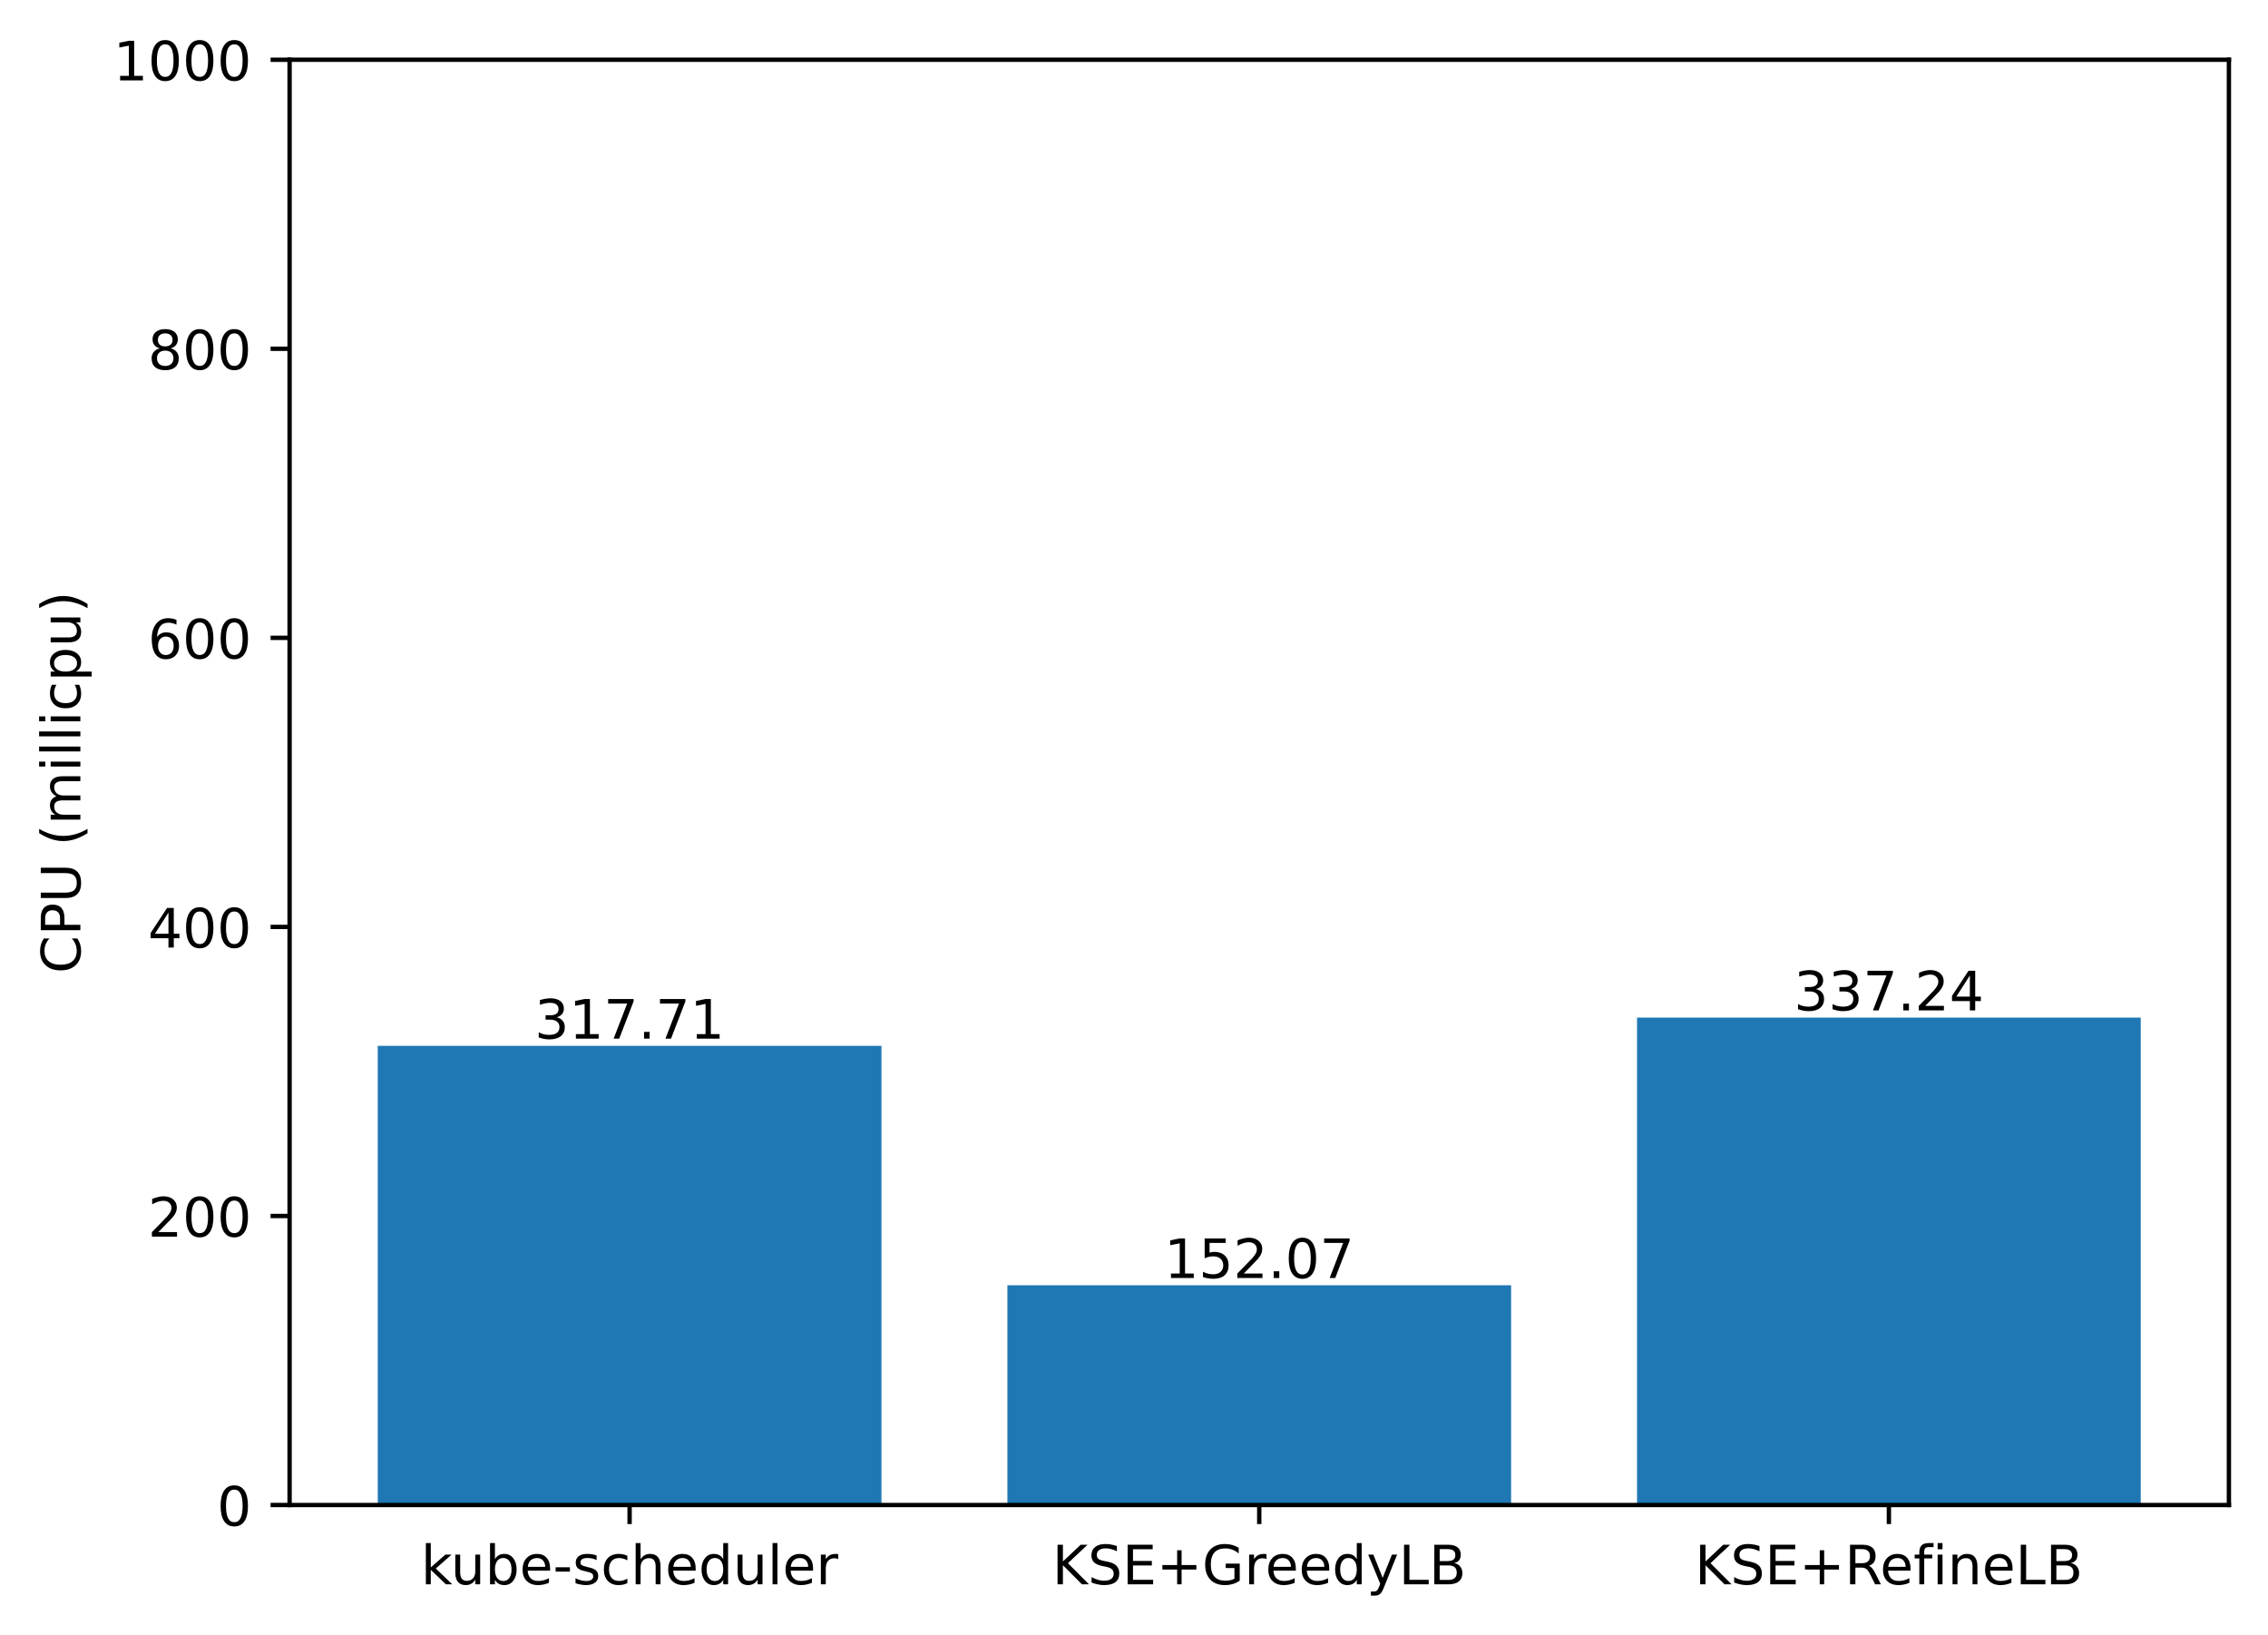
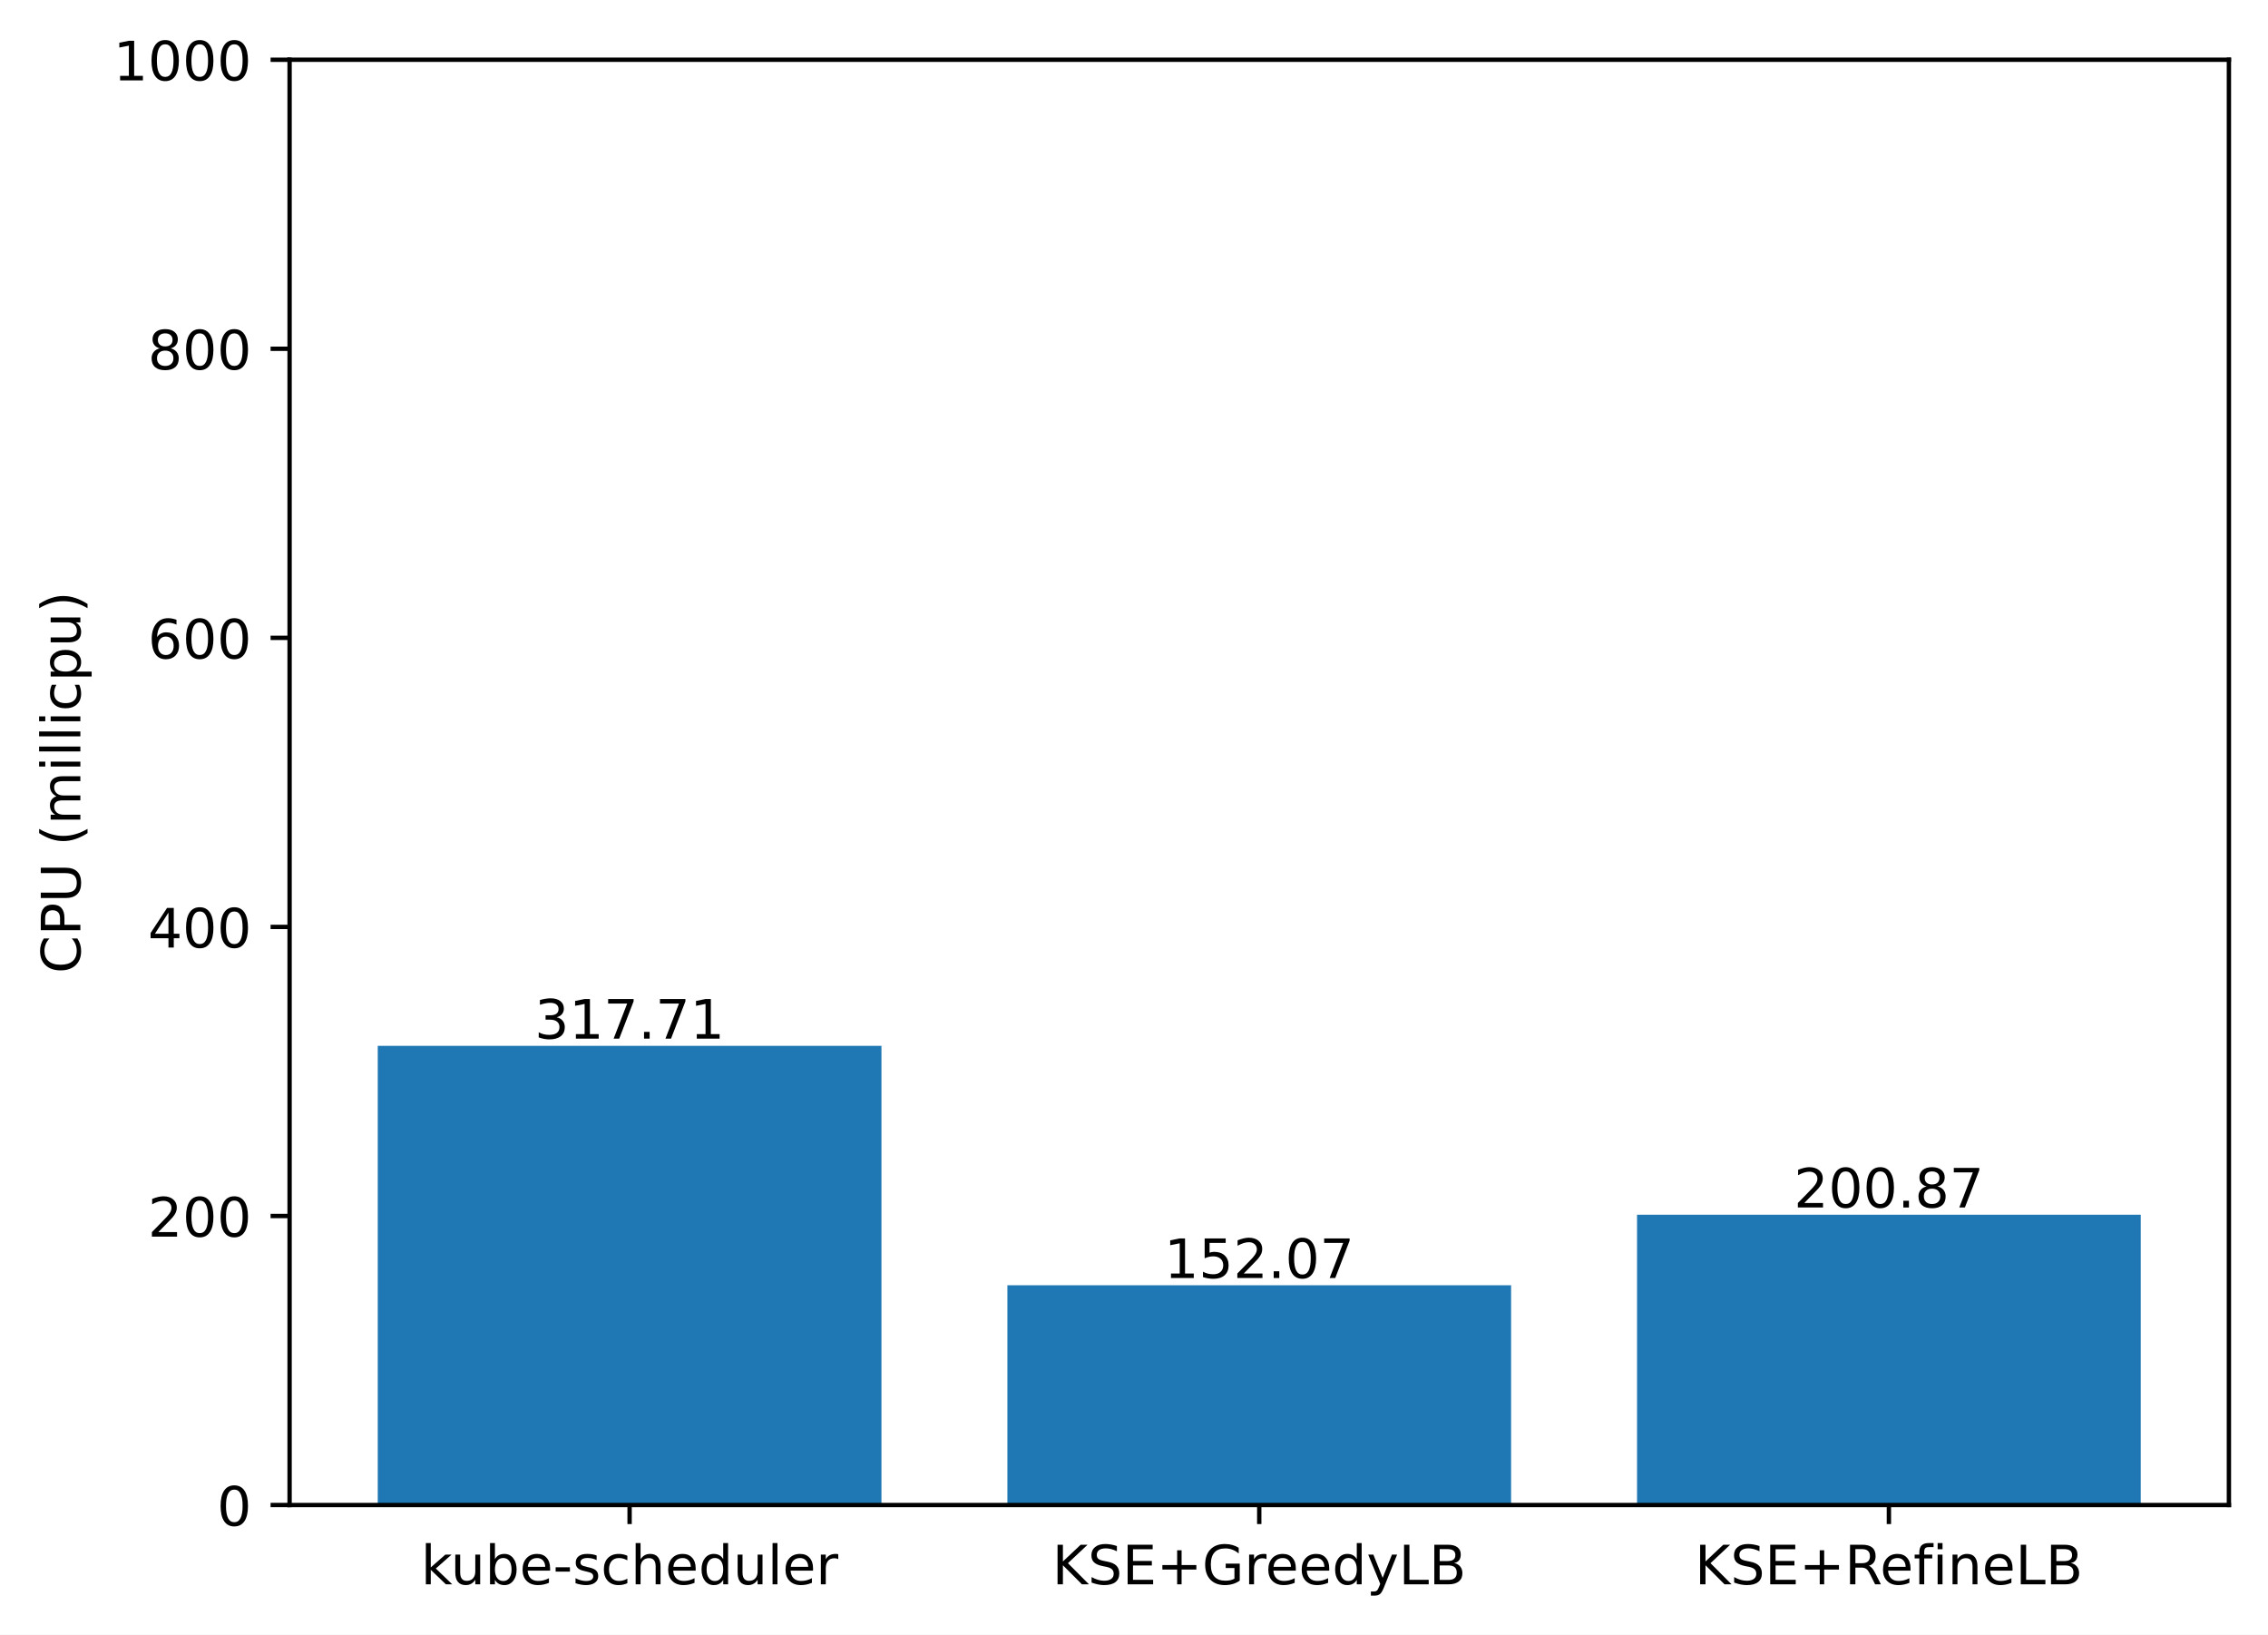
<svg xmlns="http://www.w3.org/2000/svg" xmlns:xlink="http://www.w3.org/1999/xlink" width="417.648pt" height="300.989pt" viewBox="0 0 417.648 300.989" version="1.1">
  <defs>
    <style type="text/css">*{stroke-linejoin: round; stroke-linecap: butt}</style>
  </defs>
  <g id="figure_1">
    <g id="patch_1">
      <path d="M 0 300.989  L 417.648 300.989  L 417.648 0  L 0 0  z " style="fill: #ffffff" />
    </g>
    <g id="axes_1">
      <g id="patch_2">
        <path d="M 53.328 277.111  L 410.448 277.111  L 410.448 10.999  L 53.328 10.999  z " style="fill: #ffffff" />
      </g>
      <g id="patch_3">
-         <path d="M 69.561 277.111  L 162.319 277.111  L 162.319 192.565  L 69.561 192.565  z " clip-path="url(#p41189b9360)" style="fill: #1f77b4" />
+         <path d="M 69.561 277.111  L 162.319 277.111  L 162.319 192.565  L 69.561 192.565  z " clip-path="url(#p4cd2bba899)" style="fill: #1f77b4" />
      </g>
      <g id="patch_4">
-         <path d="M 185.509 277.111  L 278.267 277.111  L 278.267 236.644  L 185.509 236.644  z " clip-path="url(#p41189b9360)" style="fill: #1f77b4" />
+         <path d="M 185.509 277.111  L 278.267 277.111  L 278.267 236.644  L 185.509 236.644  z " clip-path="url(#p4cd2bba899)" style="fill: #1f77b4" />
      </g>
      <g id="patch_5">
-         <path d="M 301.457 277.111  L 394.215 277.111  L 394.215 187.368  L 301.457 187.368  z " clip-path="url(#p41189b9360)" style="fill: #1f77b4" />
+         <path d="M 301.457 277.111  L 394.215 277.111  L 394.215 223.657  L 301.457 223.657  z " clip-path="url(#p4cd2bba899)" style="fill: #1f77b4" />
      </g>
      <g id="matplotlib.axis_1">
        <g id="xtick_1">
          <g id="line2d_1">
            <defs>
-               <path id="m13f84d84fb" d="M 0 0  L 0 3.5  " style="stroke: #000000; stroke-width: 0.8" />
+               <path id="mb3859afbd6" d="M 0 0  L 0 3.5  " style="stroke: #000000; stroke-width: 0.8" />
            </defs>
            <g>
-               <use xlink:href="#m13f84d84fb" x="115.94" y="277.111" style="stroke: #000000; stroke-width: 0.8" />
+               <use xlink:href="#mb3859afbd6" x="115.94" y="277.111" style="stroke: #000000; stroke-width: 0.8" />
            </g>
          </g>
          <g id="text_1">
            <g transform="translate(77.51429 291.7097)scale(0.1 -0.1)">
              <defs>
                <path id="DejaVuSans-6b" d="M 581 4863  L 1159 4863  L 1159 1991  L 2875 3500  L 3609 3500  L 1753 1863  L 3688 0  L 2938 0  L 1159 1709  L 1159 0  L 581 0  L 581 4863  z " transform="scale(0.015625)" />
                <path id="DejaVuSans-75" d="M 544 1381  L 544 3500  L 1119 3500  L 1119 1403  Q 1119 906 1312 657  Q 1506 409 1894 409  Q 2359 409 2629 706  Q 2900 1003 2900 1516  L 2900 3500  L 3475 3500  L 3475 0  L 2900 0  L 2900 538  Q 2691 219 2414 64  Q 2138 -91 1772 -91  Q 1169 -91 856 284  Q 544 659 544 1381  z M 1991 3584  L 1991 3584  z " transform="scale(0.015625)" />
                <path id="DejaVuSans-62" d="M 3116 1747  Q 3116 2381 2855 2742  Q 2594 3103 2138 3103  Q 1681 3103 1420 2742  Q 1159 2381 1159 1747  Q 1159 1113 1420 752  Q 1681 391 2138 391  Q 2594 391 2855 752  Q 3116 1113 3116 1747  z M 1159 2969  Q 1341 3281 1617 3432  Q 1894 3584 2278 3584  Q 2916 3584 3314 3078  Q 3713 2572 3713 1747  Q 3713 922 3314 415  Q 2916 -91 2278 -91  Q 1894 -91 1617 61  Q 1341 213 1159 525  L 1159 0  L 581 0  L 581 4863  L 1159 4863  L 1159 2969  z " transform="scale(0.015625)" />
                <path id="DejaVuSans-65" d="M 3597 1894  L 3597 1613  L 953 1613  Q 991 1019 1311 708  Q 1631 397 2203 397  Q 2534 397 2845 478  Q 3156 559 3463 722  L 3463 178  Q 3153 47 2828 -22  Q 2503 -91 2169 -91  Q 1331 -91 842 396  Q 353 884 353 1716  Q 353 2575 817 3079  Q 1281 3584 2069 3584  Q 2775 3584 3186 3129  Q 3597 2675 3597 1894  z M 3022 2063  Q 3016 2534 2758 2815  Q 2500 3097 2075 3097  Q 1594 3097 1305 2825  Q 1016 2553 972 2059  L 3022 2063  z " transform="scale(0.015625)" />
                <path id="DejaVuSans-2d" d="M 313 2009  L 1997 2009  L 1997 1497  L 313 1497  L 313 2009  z " transform="scale(0.015625)" />
                <path id="DejaVuSans-73" d="M 2834 3397  L 2834 2853  Q 2591 2978 2328 3040  Q 2066 3103 1784 3103  Q 1356 3103 1142 2972  Q 928 2841 928 2578  Q 928 2378 1081 2264  Q 1234 2150 1697 2047  L 1894 2003  Q 2506 1872 2764 1633  Q 3022 1394 3022 966  Q 3022 478 2636 193  Q 2250 -91 1575 -91  Q 1294 -91 989 -36  Q 684 19 347 128  L 347 722  Q 666 556 975 473  Q 1284 391 1588 391  Q 1994 391 2212 530  Q 2431 669 2431 922  Q 2431 1156 2273 1281  Q 2116 1406 1581 1522  L 1381 1569  Q 847 1681 609 1914  Q 372 2147 372 2553  Q 372 3047 722 3315  Q 1072 3584 1716 3584  Q 2034 3584 2315 3537  Q 2597 3491 2834 3397  z " transform="scale(0.015625)" />
                <path id="DejaVuSans-63" d="M 3122 3366  L 3122 2828  Q 2878 2963 2633 3030  Q 2388 3097 2138 3097  Q 1578 3097 1268 2742  Q 959 2388 959 1747  Q 959 1106 1268 751  Q 1578 397 2138 397  Q 2388 397 2633 464  Q 2878 531 3122 666  L 3122 134  Q 2881 22 2623 -34  Q 2366 -91 2075 -91  Q 1284 -91 818 406  Q 353 903 353 1747  Q 353 2603 823 3093  Q 1294 3584 2113 3584  Q 2378 3584 2631 3529  Q 2884 3475 3122 3366  z " transform="scale(0.015625)" />
                <path id="DejaVuSans-68" d="M 3513 2113  L 3513 0  L 2938 0  L 2938 2094  Q 2938 2591 2744 2837  Q 2550 3084 2163 3084  Q 1697 3084 1428 2787  Q 1159 2491 1159 1978  L 1159 0  L 581 0  L 581 4863  L 1159 4863  L 1159 2956  Q 1366 3272 1645 3428  Q 1925 3584 2291 3584  Q 2894 3584 3203 3211  Q 3513 2838 3513 2113  z " transform="scale(0.015625)" />
                <path id="DejaVuSans-64" d="M 2906 2969  L 2906 4863  L 3481 4863  L 3481 0  L 2906 0  L 2906 525  Q 2725 213 2448 61  Q 2172 -91 1784 -91  Q 1150 -91 751 415  Q 353 922 353 1747  Q 353 2572 751 3078  Q 1150 3584 1784 3584  Q 2172 3584 2448 3432  Q 2725 3281 2906 2969  z M 947 1747  Q 947 1113 1208 752  Q 1469 391 1925 391  Q 2381 391 2643 752  Q 2906 1113 2906 1747  Q 2906 2381 2643 2742  Q 2381 3103 1925 3103  Q 1469 3103 1208 2742  Q 947 2381 947 1747  z " transform="scale(0.015625)" />
                <path id="DejaVuSans-6c" d="M 603 4863  L 1178 4863  L 1178 0  L 603 0  L 603 4863  z " transform="scale(0.015625)" />
                <path id="DejaVuSans-72" d="M 2631 2963  Q 2534 3019 2420 3045  Q 2306 3072 2169 3072  Q 1681 3072 1420 2755  Q 1159 2438 1159 1844  L 1159 0  L 581 0  L 581 3500  L 1159 3500  L 1159 2956  Q 1341 3275 1631 3429  Q 1922 3584 2338 3584  Q 2397 3584 2469 3576  Q 2541 3569 2628 3553  L 2631 2963  z " transform="scale(0.015625)" />
              </defs>
              <use xlink:href="#DejaVuSans-6b" />
              <use xlink:href="#DejaVuSans-75" x="54.785" />
              <use xlink:href="#DejaVuSans-62" x="118.164" />
              <use xlink:href="#DejaVuSans-65" x="181.641" />
              <use xlink:href="#DejaVuSans-2d" x="243.164" />
              <use xlink:href="#DejaVuSans-73" x="279.248" />
              <use xlink:href="#DejaVuSans-63" x="331.348" />
              <use xlink:href="#DejaVuSans-68" x="386.328" />
              <use xlink:href="#DejaVuSans-65" x="449.707" />
              <use xlink:href="#DejaVuSans-64" x="511.23" />
              <use xlink:href="#DejaVuSans-75" x="574.707" />
              <use xlink:href="#DejaVuSans-6c" x="638.086" />
              <use xlink:href="#DejaVuSans-65" x="665.869" />
              <use xlink:href="#DejaVuSans-72" x="727.393" />
            </g>
          </g>
        </g>
        <g id="xtick_2">
          <g id="line2d_2">
            <g>
-               <use xlink:href="#m13f84d84fb" x="231.888" y="277.111" style="stroke: #000000; stroke-width: 0.8" />
+               <use xlink:href="#mb3859afbd6" x="231.888" y="277.111" style="stroke: #000000; stroke-width: 0.8" />
            </g>
          </g>
          <g id="text_2">
            <g transform="translate(193.7655 291.7097)scale(0.1 -0.1)">
              <defs>
                <path id="DejaVuSans-4b" d="M 628 4666  L 1259 4666  L 1259 2694  L 3353 4666  L 4166 4666  L 1850 2491  L 4331 0  L 3500 0  L 1259 2247  L 1259 0  L 628 0  L 628 4666  z " transform="scale(0.015625)" />
                <path id="DejaVuSans-53" d="M 3425 4513  L 3425 3897  Q 3066 4069 2747 4153  Q 2428 4238 2131 4238  Q 1616 4238 1336 4038  Q 1056 3838 1056 3469  Q 1056 3159 1242 3001  Q 1428 2844 1947 2747  L 2328 2669  Q 3034 2534 3370 2195  Q 3706 1856 3706 1288  Q 3706 609 3251 259  Q 2797 -91 1919 -91  Q 1588 -91 1214 -16  Q 841 59 441 206  L 441 856  Q 825 641 1194 531  Q 1563 422 1919 422  Q 2459 422 2753 634  Q 3047 847 3047 1241  Q 3047 1584 2836 1778  Q 2625 1972 2144 2069  L 1759 2144  Q 1053 2284 737 2584  Q 422 2884 422 3419  Q 422 4038 858 4394  Q 1294 4750 2059 4750  Q 2388 4750 2728 4690  Q 3069 4631 3425 4513  z " transform="scale(0.015625)" />
                <path id="DejaVuSans-45" d="M 628 4666  L 3578 4666  L 3578 4134  L 1259 4134  L 1259 2753  L 3481 2753  L 3481 2222  L 1259 2222  L 1259 531  L 3634 531  L 3634 0  L 628 0  L 628 4666  z " transform="scale(0.015625)" />
                <path id="DejaVuSans-2b" d="M 2944 4013  L 2944 2272  L 4684 2272  L 4684 1741  L 2944 1741  L 2944 0  L 2419 0  L 2419 1741  L 678 1741  L 678 2272  L 2419 2272  L 2419 4013  L 2944 4013  z " transform="scale(0.015625)" />
                <path id="DejaVuSans-47" d="M 3809 666  L 3809 1919  L 2778 1919  L 2778 2438  L 4434 2438  L 4434 434  Q 4069 175 3628 42  Q 3188 -91 2688 -91  Q 1594 -91 976 548  Q 359 1188 359 2328  Q 359 3472 976 4111  Q 1594 4750 2688 4750  Q 3144 4750 3555 4637  Q 3966 4525 4313 4306  L 4313 3634  Q 3963 3931 3569 4081  Q 3175 4231 2741 4231  Q 1884 4231 1454 3753  Q 1025 3275 1025 2328  Q 1025 1384 1454 906  Q 1884 428 2741 428  Q 3075 428 3337 486  Q 3600 544 3809 666  z " transform="scale(0.015625)" />
                <path id="DejaVuSans-79" d="M 2059 -325  Q 1816 -950 1584 -1140  Q 1353 -1331 966 -1331  L 506 -1331  L 506 -850  L 844 -850  Q 1081 -850 1212 -737  Q 1344 -625 1503 -206  L 1606 56  L 191 3500  L 800 3500  L 1894 763  L 2988 3500  L 3597 3500  L 2059 -325  z " transform="scale(0.015625)" />
                <path id="DejaVuSans-4c" d="M 628 4666  L 1259 4666  L 1259 531  L 3531 531  L 3531 0  L 628 0  L 628 4666  z " transform="scale(0.015625)" />
                <path id="DejaVuSans-42" d="M 1259 2228  L 1259 519  L 2272 519  Q 2781 519 3026 730  Q 3272 941 3272 1375  Q 3272 1813 3026 2020  Q 2781 2228 2272 2228  L 1259 2228  z M 1259 4147  L 1259 2741  L 2194 2741  Q 2656 2741 2882 2914  Q 3109 3088 3109 3444  Q 3109 3797 2882 3972  Q 2656 4147 2194 4147  L 1259 4147  z M 628 4666  L 2241 4666  Q 2963 4666 3353 4366  Q 3744 4066 3744 3513  Q 3744 3084 3544 2831  Q 3344 2578 2956 2516  Q 3422 2416 3680 2098  Q 3938 1781 3938 1306  Q 3938 681 3513 340  Q 3088 0 2303 0  L 628 0  L 628 4666  z " transform="scale(0.015625)" />
              </defs>
              <use xlink:href="#DejaVuSans-4b" />
              <use xlink:href="#DejaVuSans-53" x="65.576" />
              <use xlink:href="#DejaVuSans-45" x="129.053" />
              <use xlink:href="#DejaVuSans-2b" x="192.236" />
              <use xlink:href="#DejaVuSans-47" x="276.025" />
              <use xlink:href="#DejaVuSans-72" x="353.516" />
              <use xlink:href="#DejaVuSans-65" x="392.379" />
              <use xlink:href="#DejaVuSans-65" x="453.902" />
              <use xlink:href="#DejaVuSans-64" x="515.426" />
              <use xlink:href="#DejaVuSans-79" x="578.902" />
              <use xlink:href="#DejaVuSans-4c" x="638.082" />
              <use xlink:href="#DejaVuSans-42" x="693.795" />
            </g>
          </g>
        </g>
        <g id="xtick_3">
          <g id="line2d_3">
            <g>
-               <use xlink:href="#m13f84d84fb" x="347.836" y="277.111" style="stroke: #000000; stroke-width: 0.8" />
+               <use xlink:href="#mb3859afbd6" x="347.836" y="277.111" style="stroke: #000000; stroke-width: 0.8" />
            </g>
          </g>
          <g id="text_3">
            <g transform="translate(312.0971 291.7097)scale(0.1 -0.1)">
              <defs>
                <path id="DejaVuSans-52" d="M 2841 2188  Q 3044 2119 3236 1894  Q 3428 1669 3622 1275  L 4263 0  L 3584 0  L 2988 1197  Q 2756 1666 2539 1819  Q 2322 1972 1947 1972  L 1259 1972  L 1259 0  L 628 0  L 628 4666  L 2053 4666  Q 2853 4666 3247 4331  Q 3641 3997 3641 3322  Q 3641 2881 3436 2590  Q 3231 2300 2841 2188  z M 1259 4147  L 1259 2491  L 2053 2491  Q 2509 2491 2742 2702  Q 2975 2913 2975 3322  Q 2975 3731 2742 3939  Q 2509 4147 2053 4147  L 1259 4147  z " transform="scale(0.015625)" />
                <path id="DejaVuSans-66" d="M 2375 4863  L 2375 4384  L 1825 4384  Q 1516 4384 1395 4259  Q 1275 4134 1275 3809  L 1275 3500  L 2222 3500  L 2222 3053  L 1275 3053  L 1275 0  L 697 0  L 697 3053  L 147 3053  L 147 3500  L 697 3500  L 697 3744  Q 697 4328 969 4595  Q 1241 4863 1831 4863  L 2375 4863  z " transform="scale(0.015625)" />
                <path id="DejaVuSans-69" d="M 603 3500  L 1178 3500  L 1178 0  L 603 0  L 603 3500  z M 603 4863  L 1178 4863  L 1178 4134  L 603 4134  L 603 4863  z " transform="scale(0.015625)" />
                <path id="DejaVuSans-6e" d="M 3513 2113  L 3513 0  L 2938 0  L 2938 2094  Q 2938 2591 2744 2837  Q 2550 3084 2163 3084  Q 1697 3084 1428 2787  Q 1159 2491 1159 1978  L 1159 0  L 581 0  L 581 3500  L 1159 3500  L 1159 2956  Q 1366 3272 1645 3428  Q 1925 3584 2291 3584  Q 2894 3584 3203 3211  Q 3513 2838 3513 2113  z " transform="scale(0.015625)" />
              </defs>
              <use xlink:href="#DejaVuSans-4b" />
              <use xlink:href="#DejaVuSans-53" x="65.576" />
              <use xlink:href="#DejaVuSans-45" x="129.053" />
              <use xlink:href="#DejaVuSans-2b" x="192.236" />
              <use xlink:href="#DejaVuSans-52" x="276.025" />
              <use xlink:href="#DejaVuSans-65" x="341.008" />
              <use xlink:href="#DejaVuSans-66" x="402.531" />
              <use xlink:href="#DejaVuSans-69" x="437.736" />
              <use xlink:href="#DejaVuSans-6e" x="465.52" />
              <use xlink:href="#DejaVuSans-65" x="528.898" />
              <use xlink:href="#DejaVuSans-4c" x="590.422" />
              <use xlink:href="#DejaVuSans-42" x="646.135" />
            </g>
          </g>
        </g>
      </g>
      <g id="matplotlib.axis_2">
        <g id="ytick_1">
          <g id="line2d_4">
            <defs>
-               <path id="mde54f257a3" d="M 0 0  L -3.5 0  " style="stroke: #000000; stroke-width: 0.8" />
+               <path id="m4cc76d9416" d="M 0 0  L -3.5 0  " style="stroke: #000000; stroke-width: 0.8" />
            </defs>
            <g>
-               <use xlink:href="#mde54f257a3" x="53.328" y="277.111" style="stroke: #000000; stroke-width: 0.8" />
+               <use xlink:href="#m4cc76d9416" x="53.328" y="277.111" style="stroke: #000000; stroke-width: 0.8" />
            </g>
          </g>
          <g id="text_4">
            <g transform="translate(39.96563 280.9104)scale(0.1 -0.1)">
              <defs>
                <path id="DejaVuSans-30" d="M 2034 4250  Q 1547 4250 1301 3770  Q 1056 3291 1056 2328  Q 1056 1369 1301 889  Q 1547 409 2034 409  Q 2525 409 2770 889  Q 3016 1369 3016 2328  Q 3016 3291 2770 3770  Q 2525 4250 2034 4250  z M 2034 4750  Q 2819 4750 3233 4129  Q 3647 3509 3647 2328  Q 3647 1150 3233 529  Q 2819 -91 2034 -91  Q 1250 -91 836 529  Q 422 1150 422 2328  Q 422 3509 836 4129  Q 1250 4750 2034 4750  z " transform="scale(0.015625)" />
              </defs>
              <use xlink:href="#DejaVuSans-30" />
            </g>
          </g>
        </g>
        <g id="ytick_2">
          <g id="line2d_5">
            <g>
-               <use xlink:href="#mde54f257a3" x="53.328" y="223.889" style="stroke: #000000; stroke-width: 0.8" />
+               <use xlink:href="#m4cc76d9416" x="53.328" y="223.889" style="stroke: #000000; stroke-width: 0.8" />
            </g>
          </g>
          <g id="text_5">
            <g transform="translate(27.24063 227.688)scale(0.1 -0.1)">
              <defs>
                <path id="DejaVuSans-32" d="M 1228 531  L 3431 531  L 3431 0  L 469 0  L 469 531  Q 828 903 1448 1529  Q 2069 2156 2228 2338  Q 2531 2678 2651 2914  Q 2772 3150 2772 3378  Q 2772 3750 2511 3984  Q 2250 4219 1831 4219  Q 1534 4219 1204 4116  Q 875 4013 500 3803  L 500 4441  Q 881 4594 1212 4672  Q 1544 4750 1819 4750  Q 2544 4750 2975 4387  Q 3406 4025 3406 3419  Q 3406 3131 3298 2873  Q 3191 2616 2906 2266  Q 2828 2175 2409 1742  Q 1991 1309 1228 531  z " transform="scale(0.015625)" />
              </defs>
              <use xlink:href="#DejaVuSans-32" />
              <use xlink:href="#DejaVuSans-30" x="63.623" />
              <use xlink:href="#DejaVuSans-30" x="127.246" />
            </g>
          </g>
        </g>
        <g id="ytick_3">
          <g id="line2d_6">
            <g>
-               <use xlink:href="#mde54f257a3" x="53.328" y="170.666" style="stroke: #000000; stroke-width: 0.8" />
+               <use xlink:href="#m4cc76d9416" x="53.328" y="170.666" style="stroke: #000000; stroke-width: 0.8" />
            </g>
          </g>
          <g id="text_6">
            <g transform="translate(27.24063 174.4656)scale(0.1 -0.1)">
              <defs>
                <path id="DejaVuSans-34" d="M 2419 4116  L 825 1625  L 2419 1625  L 2419 4116  z M 2253 4666  L 3047 4666  L 3047 1625  L 3713 1625  L 3713 1100  L 3047 1100  L 3047 0  L 2419 0  L 2419 1100  L 313 1100  L 313 1709  L 2253 4666  z " transform="scale(0.015625)" />
              </defs>
              <use xlink:href="#DejaVuSans-34" />
              <use xlink:href="#DejaVuSans-30" x="63.623" />
              <use xlink:href="#DejaVuSans-30" x="127.246" />
            </g>
          </g>
        </g>
        <g id="ytick_4">
          <g id="line2d_7">
            <g>
-               <use xlink:href="#mde54f257a3" x="53.328" y="117.444" style="stroke: #000000; stroke-width: 0.8" />
+               <use xlink:href="#m4cc76d9416" x="53.328" y="117.444" style="stroke: #000000; stroke-width: 0.8" />
            </g>
          </g>
          <g id="text_7">
            <g transform="translate(27.24063 121.2432)scale(0.1 -0.1)">
              <defs>
                <path id="DejaVuSans-36" d="M 2113 2584  Q 1688 2584 1439 2293  Q 1191 2003 1191 1497  Q 1191 994 1439 701  Q 1688 409 2113 409  Q 2538 409 2786 701  Q 3034 994 3034 1497  Q 3034 2003 2786 2293  Q 2538 2584 2113 2584  z M 3366 4563  L 3366 3988  Q 3128 4100 2886 4159  Q 2644 4219 2406 4219  Q 1781 4219 1451 3797  Q 1122 3375 1075 2522  Q 1259 2794 1537 2939  Q 1816 3084 2150 3084  Q 2853 3084 3261 2657  Q 3669 2231 3669 1497  Q 3669 778 3244 343  Q 2819 -91 2113 -91  Q 1303 -91 875 529  Q 447 1150 447 2328  Q 447 3434 972 4092  Q 1497 4750 2381 4750  Q 2619 4750 2861 4703  Q 3103 4656 3366 4563  z " transform="scale(0.015625)" />
              </defs>
              <use xlink:href="#DejaVuSans-36" />
              <use xlink:href="#DejaVuSans-30" x="63.623" />
              <use xlink:href="#DejaVuSans-30" x="127.246" />
            </g>
          </g>
        </g>
        <g id="ytick_5">
          <g id="line2d_8">
            <g>
-               <use xlink:href="#mde54f257a3" x="53.328" y="64.222" style="stroke: #000000; stroke-width: 0.8" />
+               <use xlink:href="#m4cc76d9416" x="53.328" y="64.222" style="stroke: #000000; stroke-width: 0.8" />
            </g>
          </g>
          <g id="text_8">
            <g transform="translate(27.24063 68.02084)scale(0.1 -0.1)">
              <defs>
                <path id="DejaVuSans-38" d="M 2034 2216  Q 1584 2216 1326 1975  Q 1069 1734 1069 1313  Q 1069 891 1326 650  Q 1584 409 2034 409  Q 2484 409 2743 651  Q 3003 894 3003 1313  Q 3003 1734 2745 1975  Q 2488 2216 2034 2216  z M 1403 2484  Q 997 2584 770 2862  Q 544 3141 544 3541  Q 544 4100 942 4425  Q 1341 4750 2034 4750  Q 2731 4750 3128 4425  Q 3525 4100 3525 3541  Q 3525 3141 3298 2862  Q 3072 2584 2669 2484  Q 3125 2378 3379 2068  Q 3634 1759 3634 1313  Q 3634 634 3220 271  Q 2806 -91 2034 -91  Q 1263 -91 848 271  Q 434 634 434 1313  Q 434 1759 690 2068  Q 947 2378 1403 2484  z M 1172 3481  Q 1172 3119 1398 2916  Q 1625 2713 2034 2713  Q 2441 2713 2670 2916  Q 2900 3119 2900 3481  Q 2900 3844 2670 4047  Q 2441 4250 2034 4250  Q 1625 4250 1398 4047  Q 1172 3844 1172 3481  z " transform="scale(0.015625)" />
              </defs>
              <use xlink:href="#DejaVuSans-38" />
              <use xlink:href="#DejaVuSans-30" x="63.623" />
              <use xlink:href="#DejaVuSans-30" x="127.246" />
            </g>
          </g>
        </g>
        <g id="ytick_6">
          <g id="line2d_9">
            <g>
-               <use xlink:href="#mde54f257a3" x="53.328" y="10.999" style="stroke: #000000; stroke-width: 0.8" />
+               <use xlink:href="#m4cc76d9416" x="53.328" y="10.999" style="stroke: #000000; stroke-width: 0.8" />
            </g>
          </g>
          <g id="text_9">
            <g transform="translate(20.87813 14.79844)scale(0.1 -0.1)">
              <defs>
                <path id="DejaVuSans-31" d="M 794 531  L 1825 531  L 1825 4091  L 703 3866  L 703 4441  L 1819 4666  L 2450 4666  L 2450 531  L 3481 531  L 3481 0  L 794 0  L 794 531  z " transform="scale(0.015625)" />
              </defs>
              <use xlink:href="#DejaVuSans-31" />
              <use xlink:href="#DejaVuSans-30" x="63.623" />
              <use xlink:href="#DejaVuSans-30" x="127.246" />
              <use xlink:href="#DejaVuSans-30" x="190.869" />
            </g>
          </g>
        </g>
        <g id="text_10">
          <g transform="translate(14.79844 179.2302)rotate(-90)scale(0.1 -0.1)">
            <defs>
              <path id="DejaVuSans-43" d="M 4122 4306  L 4122 3641  Q 3803 3938 3442 4084  Q 3081 4231 2675 4231  Q 1875 4231 1450 3742  Q 1025 3253 1025 2328  Q 1025 1406 1450 917  Q 1875 428 2675 428  Q 3081 428 3442 575  Q 3803 722 4122 1019  L 4122 359  Q 3791 134 3420 21  Q 3050 -91 2638 -91  Q 1578 -91 968 557  Q 359 1206 359 2328  Q 359 3453 968 4101  Q 1578 4750 2638 4750  Q 3056 4750 3426 4639  Q 3797 4528 4122 4306  z " transform="scale(0.015625)" />
              <path id="DejaVuSans-50" d="M 1259 4147  L 1259 2394  L 2053 2394  Q 2494 2394 2734 2622  Q 2975 2850 2975 3272  Q 2975 3691 2734 3919  Q 2494 4147 2053 4147  L 1259 4147  z M 628 4666  L 2053 4666  Q 2838 4666 3239 4311  Q 3641 3956 3641 3272  Q 3641 2581 3239 2228  Q 2838 1875 2053 1875  L 1259 1875  L 1259 0  L 628 0  L 628 4666  z " transform="scale(0.015625)" />
              <path id="DejaVuSans-55" d="M 556 4666  L 1191 4666  L 1191 1831  Q 1191 1081 1462 751  Q 1734 422 2344 422  Q 2950 422 3222 751  Q 3494 1081 3494 1831  L 3494 4666  L 4128 4666  L 4128 1753  Q 4128 841 3676 375  Q 3225 -91 2344 -91  Q 1459 -91 1007 375  Q 556 841 556 1753  L 556 4666  z " transform="scale(0.015625)" />
              <path id="DejaVuSans-20" transform="scale(0.015625)" />
              <path id="DejaVuSans-28" d="M 1984 4856  Q 1566 4138 1362 3434  Q 1159 2731 1159 2009  Q 1159 1288 1364 580  Q 1569 -128 1984 -844  L 1484 -844  Q 1016 -109 783 600  Q 550 1309 550 2009  Q 550 2706 781 3412  Q 1013 4119 1484 4856  L 1984 4856  z " transform="scale(0.015625)" />
              <path id="DejaVuSans-6d" d="M 3328 2828  Q 3544 3216 3844 3400  Q 4144 3584 4550 3584  Q 5097 3584 5394 3201  Q 5691 2819 5691 2113  L 5691 0  L 5113 0  L 5113 2094  Q 5113 2597 4934 2840  Q 4756 3084 4391 3084  Q 3944 3084 3684 2787  Q 3425 2491 3425 1978  L 3425 0  L 2847 0  L 2847 2094  Q 2847 2600 2669 2842  Q 2491 3084 2119 3084  Q 1678 3084 1418 2786  Q 1159 2488 1159 1978  L 1159 0  L 581 0  L 581 3500  L 1159 3500  L 1159 2956  Q 1356 3278 1631 3431  Q 1906 3584 2284 3584  Q 2666 3584 2933 3390  Q 3200 3197 3328 2828  z " transform="scale(0.015625)" />
              <path id="DejaVuSans-70" d="M 1159 525  L 1159 -1331  L 581 -1331  L 581 3500  L 1159 3500  L 1159 2969  Q 1341 3281 1617 3432  Q 1894 3584 2278 3584  Q 2916 3584 3314 3078  Q 3713 2572 3713 1747  Q 3713 922 3314 415  Q 2916 -91 2278 -91  Q 1894 -91 1617 61  Q 1341 213 1159 525  z M 3116 1747  Q 3116 2381 2855 2742  Q 2594 3103 2138 3103  Q 1681 3103 1420 2742  Q 1159 2381 1159 1747  Q 1159 1113 1420 752  Q 1681 391 2138 391  Q 2594 391 2855 752  Q 3116 1113 3116 1747  z " transform="scale(0.015625)" />
              <path id="DejaVuSans-29" d="M 513 4856  L 1013 4856  Q 1481 4119 1714 3412  Q 1947 2706 1947 2009  Q 1947 1309 1714 600  Q 1481 -109 1013 -844  L 513 -844  Q 928 -128 1133 580  Q 1338 1288 1338 2009  Q 1338 2731 1133 3434  Q 928 4138 513 4856  z " transform="scale(0.015625)" />
            </defs>
            <use xlink:href="#DejaVuSans-43" />
            <use xlink:href="#DejaVuSans-50" x="69.824" />
            <use xlink:href="#DejaVuSans-55" x="130.127" />
            <use xlink:href="#DejaVuSans-20" x="203.32" />
            <use xlink:href="#DejaVuSans-28" x="235.107" />
            <use xlink:href="#DejaVuSans-6d" x="274.121" />
            <use xlink:href="#DejaVuSans-69" x="371.533" />
            <use xlink:href="#DejaVuSans-6c" x="399.316" />
            <use xlink:href="#DejaVuSans-6c" x="427.1" />
            <use xlink:href="#DejaVuSans-69" x="454.883" />
            <use xlink:href="#DejaVuSans-63" x="482.666" />
            <use xlink:href="#DejaVuSans-70" x="537.646" />
            <use xlink:href="#DejaVuSans-75" x="601.123" />
            <use xlink:href="#DejaVuSans-29" x="664.502" />
          </g>
        </g>
      </g>
      <g id="patch_6">
        <path d="M 53.328 277.111  L 53.328 10.999  " style="fill: none; stroke: #000000; stroke-width: 0.8; stroke-linejoin: miter; stroke-linecap: square" />
      </g>
      <g id="patch_7">
        <path d="M 410.448 277.111  L 410.448 10.999  " style="fill: none; stroke: #000000; stroke-width: 0.8; stroke-linejoin: miter; stroke-linecap: square" />
      </g>
      <g id="patch_8">
        <path d="M 53.328 277.111  L 410.448 277.111  " style="fill: none; stroke: #000000; stroke-width: 0.8; stroke-linejoin: miter; stroke-linecap: square" />
      </g>
      <g id="patch_9">
        <path d="M 53.328 10.999  L 410.448 10.999  " style="fill: none; stroke: #000000; stroke-width: 0.8; stroke-linejoin: miter; stroke-linecap: square" />
      </g>
      <g id="text_11">
        <g transform="translate(98.44476 191.2342)scale(0.1 -0.1)">
          <defs>
            <path id="DejaVuSans-33" d="M 2597 2516  Q 3050 2419 3304 2112  Q 3559 1806 3559 1356  Q 3559 666 3084 287  Q 2609 -91 1734 -91  Q 1441 -91 1130 -33  Q 819 25 488 141  L 488 750  Q 750 597 1062 519  Q 1375 441 1716 441  Q 2309 441 2620 675  Q 2931 909 2931 1356  Q 2931 1769 2642 2001  Q 2353 2234 1838 2234  L 1294 2234  L 1294 2753  L 1863 2753  Q 2328 2753 2575 2939  Q 2822 3125 2822 3475  Q 2822 3834 2567 4026  Q 2313 4219 1838 4219  Q 1578 4219 1281 4162  Q 984 4106 628 3988  L 628 4550  Q 988 4650 1302 4700  Q 1616 4750 1894 4750  Q 2613 4750 3031 4423  Q 3450 4097 3450 3541  Q 3450 3153 3228 2886  Q 3006 2619 2597 2516  z " transform="scale(0.015625)" />
            <path id="DejaVuSans-37" d="M 525 4666  L 3525 4666  L 3525 4397  L 1831 0  L 1172 0  L 2766 4134  L 525 4134  L 525 4666  z " transform="scale(0.015625)" />
            <path id="DejaVuSans-2e" d="M 684 794  L 1344 794  L 1344 0  L 684 0  L 684 794  z " transform="scale(0.015625)" />
          </defs>
          <use xlink:href="#DejaVuSans-33" />
          <use xlink:href="#DejaVuSans-31" x="63.623" />
          <use xlink:href="#DejaVuSans-37" x="127.246" />
          <use xlink:href="#DejaVuSans-2e" x="190.869" />
          <use xlink:href="#DejaVuSans-37" x="222.656" />
          <use xlink:href="#DejaVuSans-31" x="286.279" />
        </g>
      </g>
      <g id="text_12">
        <g transform="translate(214.3928 235.313)scale(0.1 -0.1)">
          <defs>
            <path id="DejaVuSans-35" d="M 691 4666  L 3169 4666  L 3169 4134  L 1269 4134  L 1269 2991  Q 1406 3038 1543 3061  Q 1681 3084 1819 3084  Q 2600 3084 3056 2656  Q 3513 2228 3513 1497  Q 3513 744 3044 326  Q 2575 -91 1722 -91  Q 1428 -91 1123 -41  Q 819 9 494 109  L 494 744  Q 775 591 1075 516  Q 1375 441 1709 441  Q 2250 441 2565 725  Q 2881 1009 2881 1497  Q 2881 1984 2565 2268  Q 2250 2553 1709 2553  Q 1456 2553 1204 2497  Q 953 2441 691 2322  L 691 4666  z " transform="scale(0.015625)" />
          </defs>
          <use xlink:href="#DejaVuSans-31" />
          <use xlink:href="#DejaVuSans-35" x="63.623" />
          <use xlink:href="#DejaVuSans-32" x="127.246" />
          <use xlink:href="#DejaVuSans-2e" x="190.869" />
          <use xlink:href="#DejaVuSans-30" x="222.656" />
          <use xlink:href="#DejaVuSans-37" x="286.279" />
        </g>
      </g>
      <g id="text_13">
-         <g transform="translate(330.3409 186.037)scale(0.1 -0.1)">
-           <use xlink:href="#DejaVuSans-33" />
-           <use xlink:href="#DejaVuSans-33" x="63.623" />
-           <use xlink:href="#DejaVuSans-37" x="127.246" />
+         <g transform="translate(330.3409 222.3267)scale(0.1 -0.1)">
+           <use xlink:href="#DejaVuSans-32" />
+           <use xlink:href="#DejaVuSans-30" x="63.623" />
+           <use xlink:href="#DejaVuSans-30" x="127.246" />
          <use xlink:href="#DejaVuSans-2e" x="190.869" />
-           <use xlink:href="#DejaVuSans-32" x="222.656" />
-           <use xlink:href="#DejaVuSans-34" x="286.279" />
+           <use xlink:href="#DejaVuSans-38" x="222.656" />
+           <use xlink:href="#DejaVuSans-37" x="286.279" />
        </g>
      </g>
    </g>
  </g>
  <defs>
-     <clipPath id="p41189b9360">
+     <clipPath id="p4cd2bba899">
      <rect x="53.328" y="10.999" width="357.12" height="266.112" />
    </clipPath>
  </defs>
</svg>
